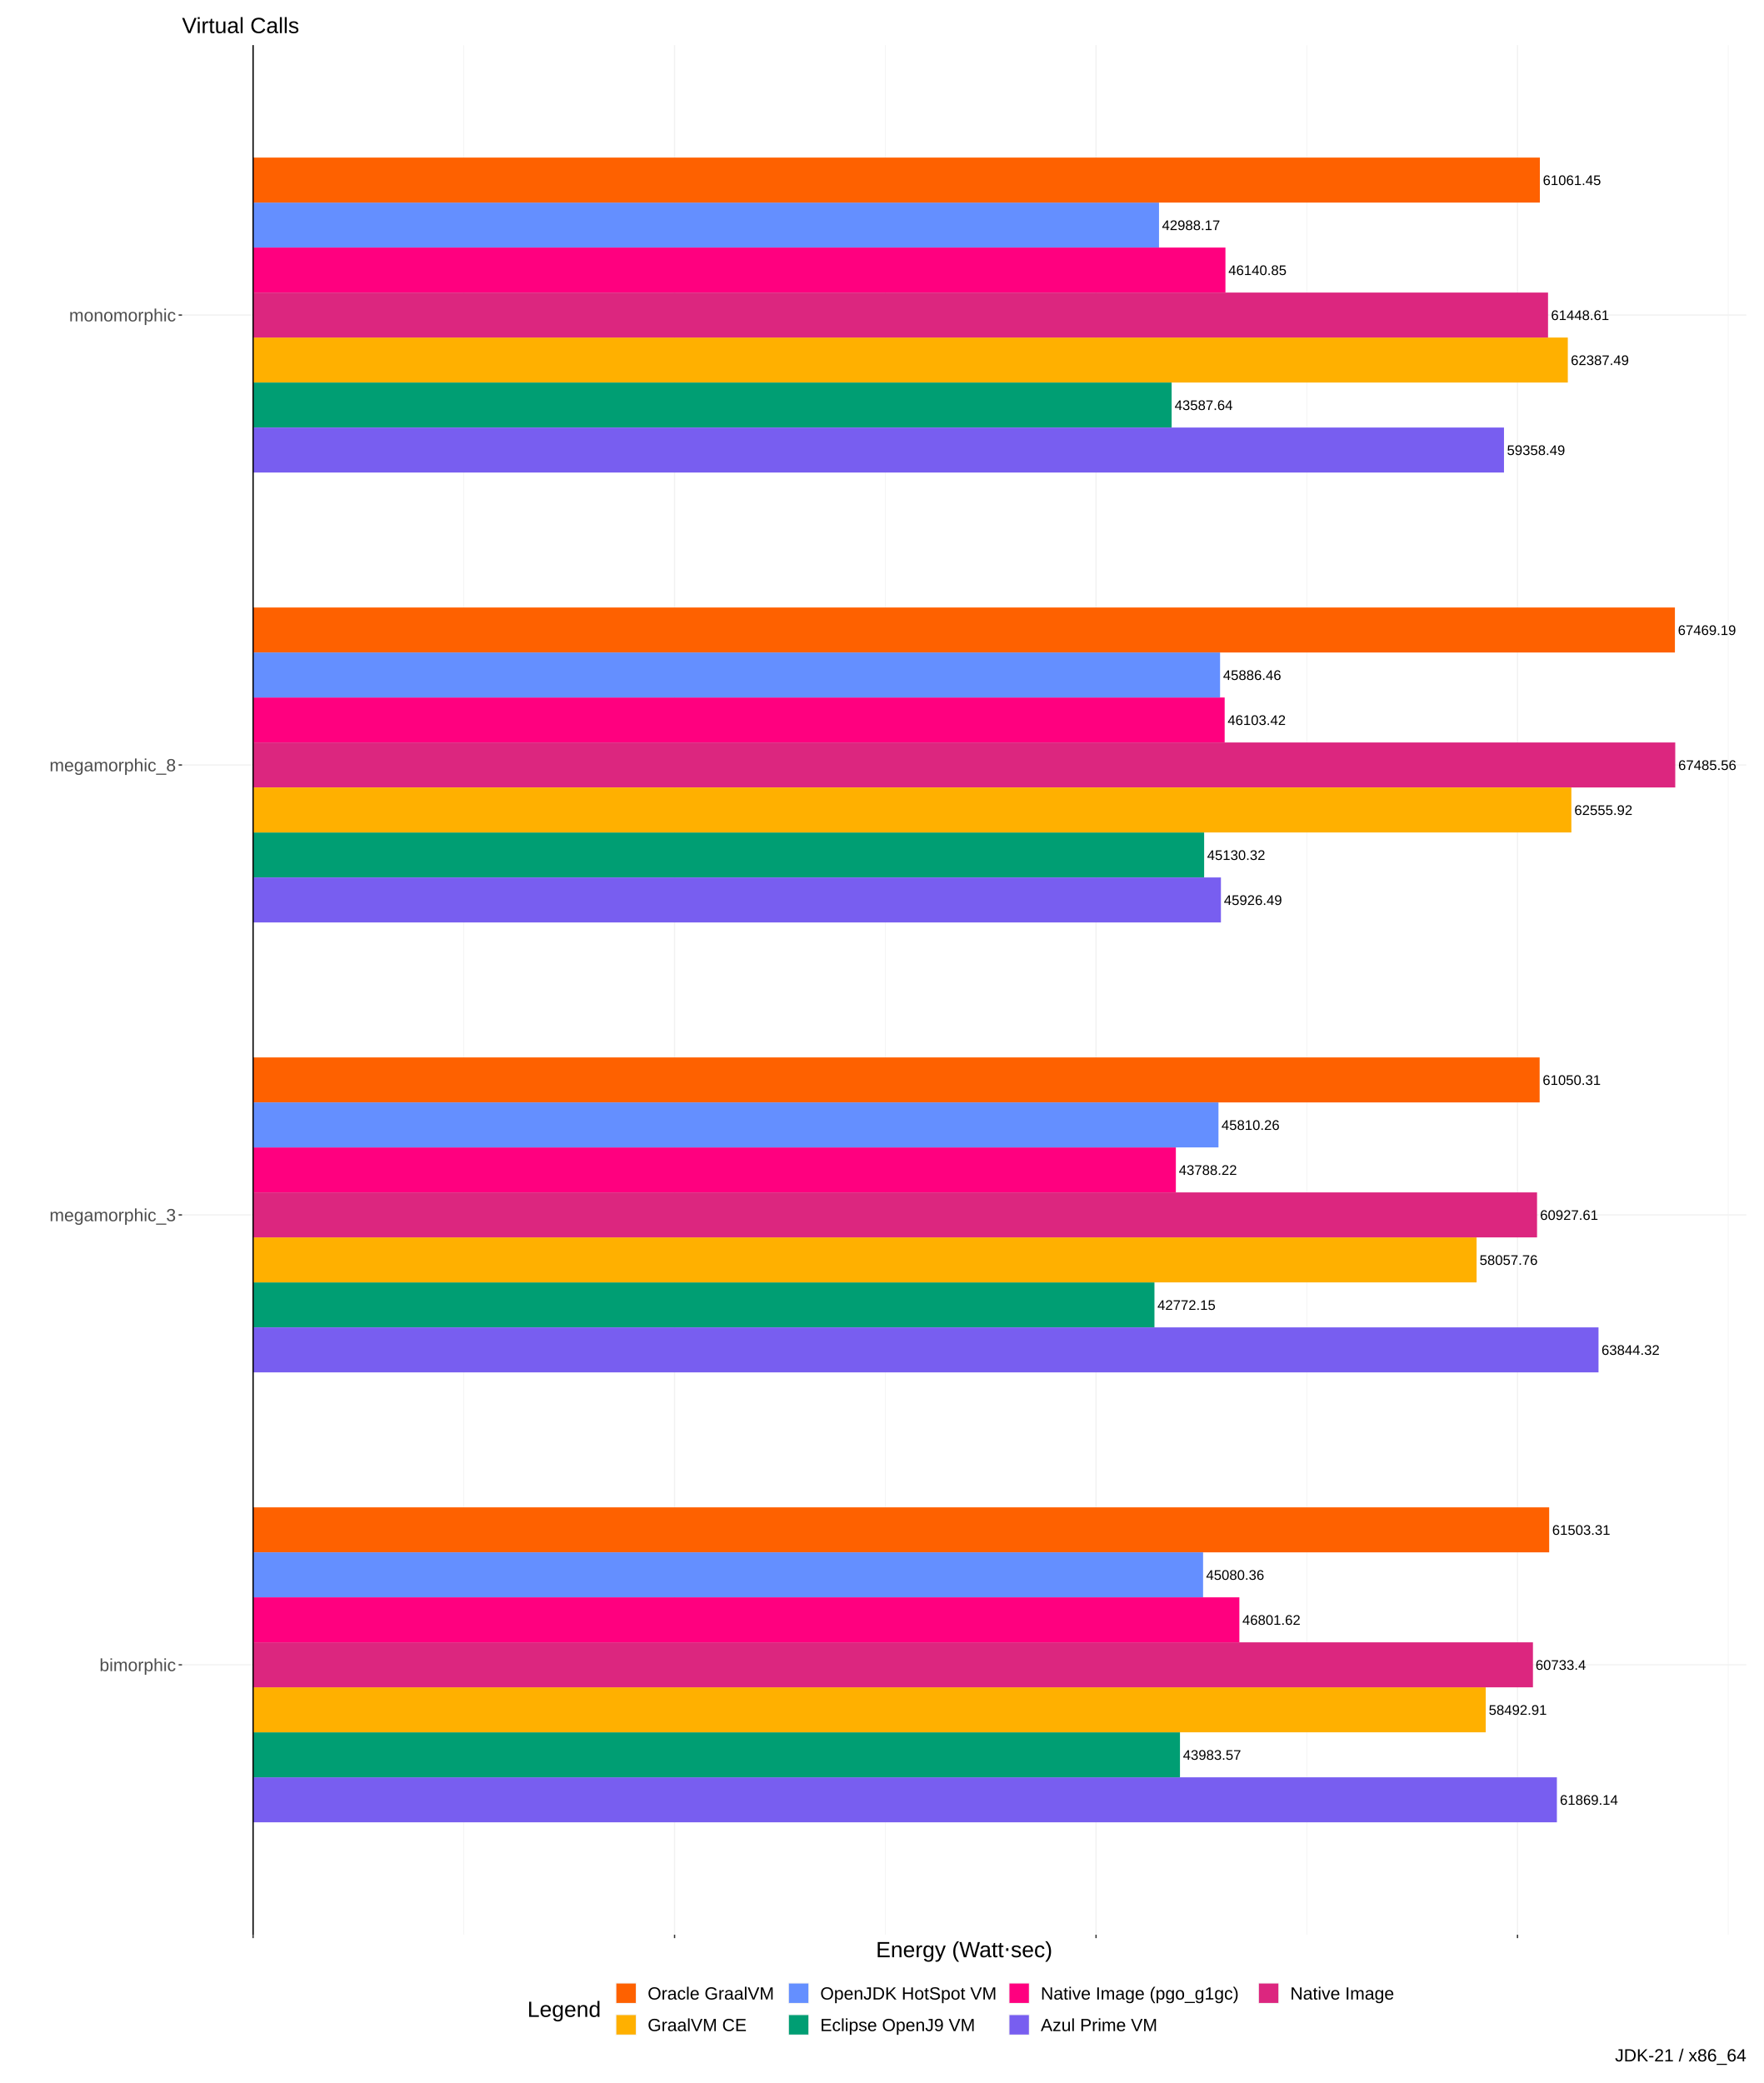
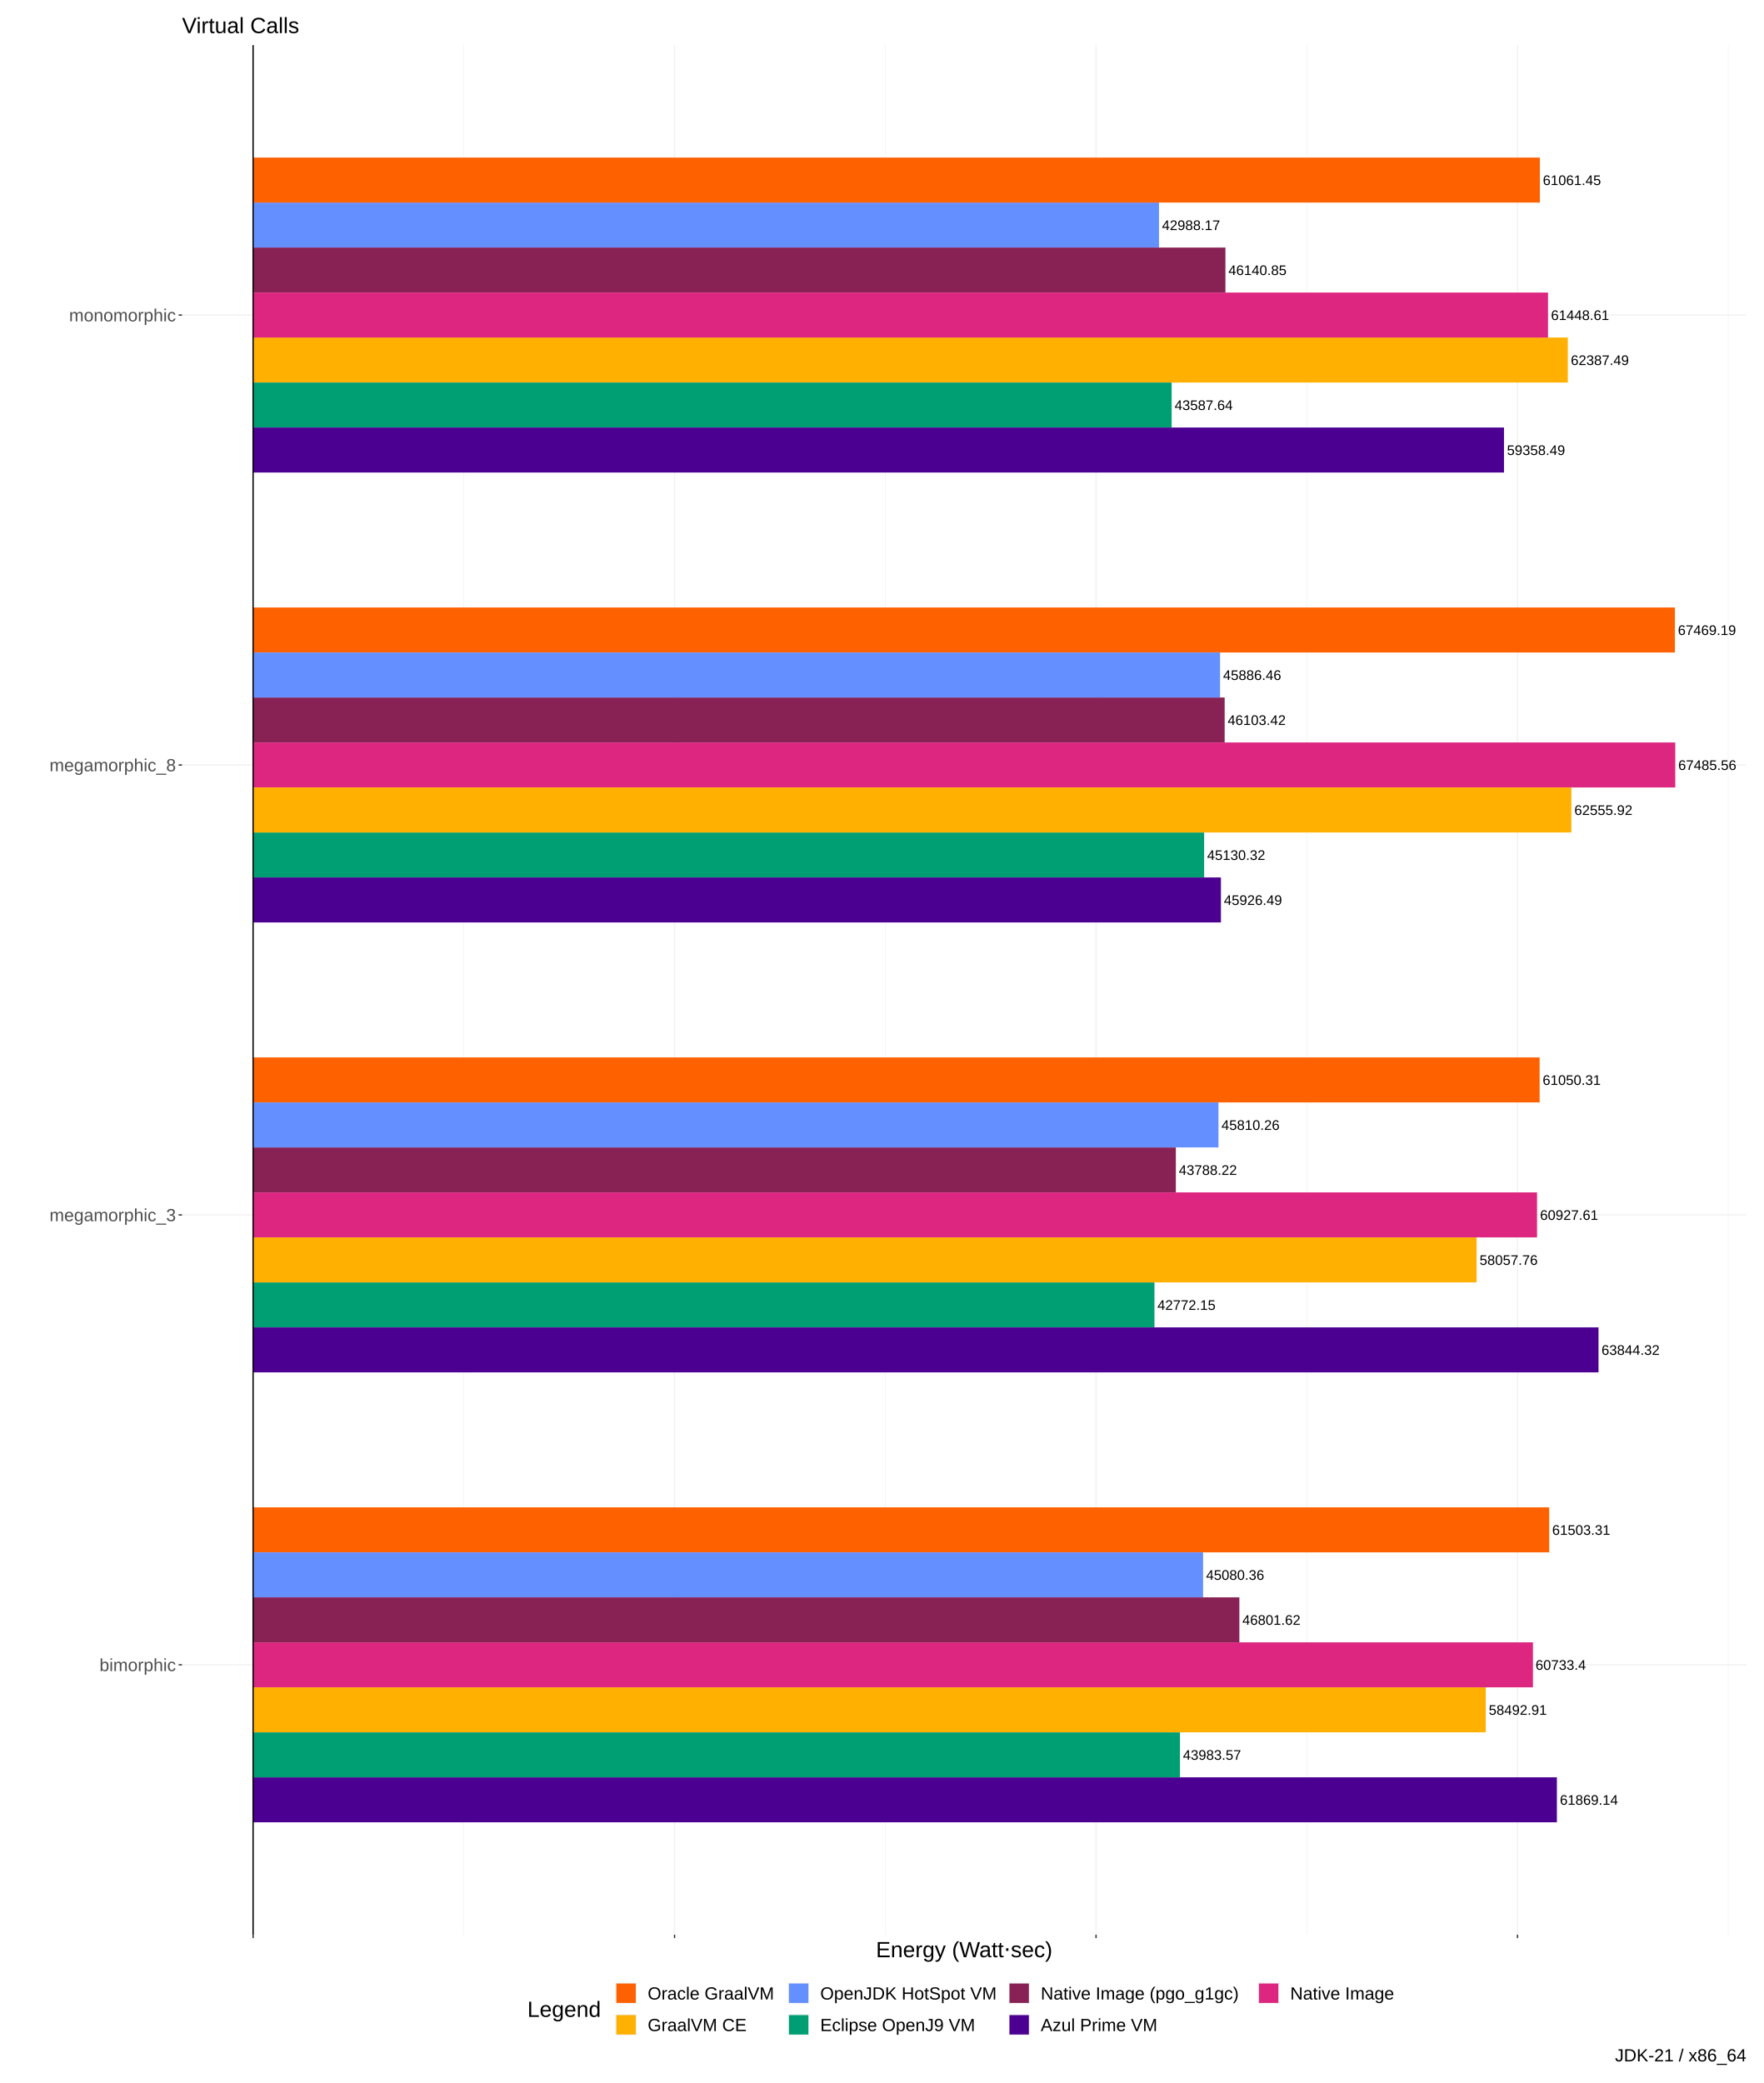
<svg xmlns="http://www.w3.org/2000/svg" class="svglite" width="1440.00pt" height="1700.79pt" viewBox="0 0 1440.00 1700.79">
  <defs>
    <style type="text/css">
    .svglite line, .svglite polyline, .svglite polygon, .svglite path, .svglite rect, .svglite circle {
      fill: none;
      stroke: #000000;
      stroke-linecap: round;
      stroke-linejoin: round;
      stroke-miterlimit: 10.00;
    }
    .svglite text {
      white-space: pre;
    }
  </style>
  </defs>
  <rect width="100%" height="100%" style="stroke: none; fill: #FFFFFF;" />
  <defs>
    <clipPath id="cpMC4wMHwxNDQwLjAwfDAuMDB8MTcwMC43OQ==">
      <rect x="0.00" y="0.00" width="1440.00" height="1700.79" />
    </clipPath>
  </defs>
  <g clip-path="url(#cpMC4wMHwxNDQwLjAwfDAuMDB8MTcwMC43OQ==)">
    <rect x="0.00" y="0.00" width="1440.00" height="1700.79" style="stroke-width: 1.07; stroke: #FFFFFF; fill: #FFFFFF;" />
    <rect x="148.59" y="36.82" width="1277.24" height="1542.94" style="stroke-width: 1.07; stroke: none;" />
    <polyline points="378.70,1579.76 378.70,36.82 " style="stroke-width: 0.53; stroke: #F2F2F2; stroke-linecap: butt;" />
    <polyline points="722.81,1579.76 722.81,36.82 " style="stroke-width: 0.53; stroke: #F2F2F2; stroke-linecap: butt;" />
    <polyline points="1066.92,1579.76 1066.92,36.82 " style="stroke-width: 0.53; stroke: #F2F2F2; stroke-linecap: butt;" />
    <polyline points="1411.03,1579.76 1411.03,36.82 " style="stroke-width: 0.53; stroke: #F2F2F2; stroke-linecap: butt;" />
    <polyline points="148.59,1359.34 1425.83,1359.34 " style="stroke-width: 1.07; stroke: #F2F2F2; stroke-linecap: butt;" />
    <polyline points="148.59,991.98 1425.83,991.98 " style="stroke-width: 1.07; stroke: #F2F2F2; stroke-linecap: butt;" />
    <polyline points="148.59,624.61 1425.83,624.61 " style="stroke-width: 1.07; stroke: #F2F2F2; stroke-linecap: butt;" />
    <polyline points="148.59,257.24 1425.83,257.24 " style="stroke-width: 1.07; stroke: #F2F2F2; stroke-linecap: butt;" />
    <polyline points="206.64,1579.76 206.64,36.82 " style="stroke-width: 1.07; stroke: #F2F2F2; stroke-linecap: butt;" />
    <polyline points="550.75,1579.76 550.75,36.82 " style="stroke-width: 1.07; stroke: #F2F2F2; stroke-linecap: butt;" />
    <polyline points="894.87,1579.76 894.87,36.82 " style="stroke-width: 1.07; stroke: #F2F2F2; stroke-linecap: butt;" />
    <polyline points="1238.98,1579.76 1238.98,36.82 " style="stroke-width: 1.07; stroke: #F2F2F2; stroke-linecap: butt;" />
    <rect x="206.64" y="275.61" width="1073.41" height="36.74" style="stroke-width: 1.07; stroke: none; stroke-linecap: butt; stroke-linejoin: miter; fill: #FFB000;" />
-     <rect x="206.64" y="936.87" width="753.40" height="36.74" style="stroke-width: 1.07; stroke: none; stroke-linecap: butt; stroke-linejoin: miter; fill: #FF007F;" />
-     <rect x="206.64" y="569.51" width="793.24" height="36.74" style="stroke-width: 1.07; stroke: none; stroke-linecap: butt; stroke-linejoin: miter; fill: #FF007F;" />
-     <rect x="206.64" y="1451.19" width="1064.49" height="36.74" style="stroke-width: 1.07; stroke: none; stroke-linecap: butt; stroke-linejoin: miter; fill: #785EF0;" />
+     <rect x="206.64" y="936.87" width="753.40" height="36.74" style="stroke-width: 1.07; stroke: none; stroke-linecap: butt; stroke-linejoin: miter; fill: #882255;" />
+     <rect x="206.64" y="569.51" width="793.24" height="36.74" style="stroke-width: 1.07; stroke: none; stroke-linecap: butt; stroke-linejoin: miter; fill: #882255;" />
+     <rect x="206.64" y="1451.19" width="1064.49" height="36.74" style="stroke-width: 1.07; stroke: none; stroke-linecap: butt; stroke-linejoin: miter; fill: #4B0092;" />
    <rect x="206.64" y="606.24" width="1161.13" height="36.74" style="stroke-width: 1.07; stroke: none; stroke-linecap: butt; stroke-linejoin: miter; fill: #DC267F;" />
    <rect x="206.64" y="165.40" width="739.64" height="36.74" style="stroke-width: 1.07; stroke: none; stroke-linecap: butt; stroke-linejoin: miter; fill: #648FFF;" />
-     <rect x="206.64" y="202.14" width="793.88" height="36.74" style="stroke-width: 1.07; stroke: none; stroke-linecap: butt; stroke-linejoin: miter; fill: #FF007F;" />
+     <rect x="206.64" y="202.14" width="793.88" height="36.74" style="stroke-width: 1.07; stroke: none; stroke-linecap: butt; stroke-linejoin: miter; fill: #882255;" />
    <rect x="206.64" y="1047.08" width="735.92" height="36.74" style="stroke-width: 1.07; stroke: none; stroke-linecap: butt; stroke-linejoin: miter; fill: #009E73;" />
-     <rect x="206.64" y="1083.82" width="1098.48" height="36.74" style="stroke-width: 1.07; stroke: none; stroke-linecap: butt; stroke-linejoin: miter; fill: #785EF0;" />
+     <rect x="206.64" y="1083.82" width="1098.48" height="36.74" style="stroke-width: 1.07; stroke: none; stroke-linecap: butt; stroke-linejoin: miter; fill: #4B0092;" />
    <rect x="206.64" y="312.35" width="749.95" height="36.74" style="stroke-width: 1.07; stroke: none; stroke-linecap: butt; stroke-linejoin: miter; fill: #009E73;" />
    <rect x="206.64" y="128.67" width="1050.60" height="36.74" style="stroke-width: 1.07; stroke: none; stroke-linecap: butt; stroke-linejoin: miter; fill: #FE6100;" />
    <rect x="206.64" y="1414.45" width="756.76" height="36.74" style="stroke-width: 1.07; stroke: none; stroke-linecap: butt; stroke-linejoin: miter; fill: #009E73;" />
-     <rect x="206.64" y="349.09" width="1021.30" height="36.74" style="stroke-width: 1.07; stroke: none; stroke-linecap: butt; stroke-linejoin: miter; fill: #785EF0;" />
+     <rect x="206.64" y="349.09" width="1021.30" height="36.74" style="stroke-width: 1.07; stroke: none; stroke-linecap: butt; stroke-linejoin: miter; fill: #4B0092;" />
    <rect x="206.64" y="679.72" width="776.49" height="36.74" style="stroke-width: 1.07; stroke: none; stroke-linecap: butt; stroke-linejoin: miter; fill: #009E73;" />
    <rect x="206.64" y="496.03" width="1160.85" height="36.74" style="stroke-width: 1.07; stroke: none; stroke-linecap: butt; stroke-linejoin: miter; fill: #FE6100;" />
-     <rect x="206.64" y="716.45" width="790.19" height="36.74" style="stroke-width: 1.07; stroke: none; stroke-linecap: butt; stroke-linejoin: miter; fill: #785EF0;" />
+     <rect x="206.64" y="716.45" width="790.19" height="36.74" style="stroke-width: 1.07; stroke: none; stroke-linecap: butt; stroke-linejoin: miter; fill: #4B0092;" />
    <rect x="206.64" y="238.88" width="1057.26" height="36.74" style="stroke-width: 1.07; stroke: none; stroke-linecap: butt; stroke-linejoin: miter; fill: #DC267F;" />
    <rect x="206.64" y="863.40" width="1050.41" height="36.74" style="stroke-width: 1.07; stroke: none; stroke-linecap: butt; stroke-linejoin: miter; fill: #FE6100;" />
    <rect x="206.64" y="1230.77" width="1058.20" height="36.74" style="stroke-width: 1.07; stroke: none; stroke-linecap: butt; stroke-linejoin: miter; fill: #FE6100;" />
    <rect x="206.64" y="1010.35" width="998.92" height="36.74" style="stroke-width: 1.07; stroke: none; stroke-linecap: butt; stroke-linejoin: miter; fill: #FFB000;" />
    <rect x="206.64" y="1377.71" width="1006.40" height="36.74" style="stroke-width: 1.07; stroke: none; stroke-linecap: butt; stroke-linejoin: miter; fill: #FFB000;" />
    <rect x="206.64" y="900.14" width="788.19" height="36.74" style="stroke-width: 1.07; stroke: none; stroke-linecap: butt; stroke-linejoin: miter; fill: #648FFF;" />
    <rect x="206.64" y="532.77" width="789.50" height="36.74" style="stroke-width: 1.07; stroke: none; stroke-linecap: butt; stroke-linejoin: miter; fill: #648FFF;" />
    <rect x="206.64" y="642.98" width="1076.31" height="36.74" style="stroke-width: 1.07; stroke: none; stroke-linecap: butt; stroke-linejoin: miter; fill: #FFB000;" />
    <rect x="206.64" y="973.61" width="1048.29" height="36.74" style="stroke-width: 1.07; stroke: none; stroke-linecap: butt; stroke-linejoin: miter; fill: #DC267F;" />
    <rect x="206.64" y="1267.50" width="775.63" height="36.74" style="stroke-width: 1.07; stroke: none; stroke-linecap: butt; stroke-linejoin: miter; fill: #648FFF;" />
    <rect x="206.64" y="1340.98" width="1044.95" height="36.74" style="stroke-width: 1.07; stroke: none; stroke-linecap: butt; stroke-linejoin: miter; fill: #DC267F;" />
-     <rect x="206.64" y="1304.24" width="805.25" height="36.74" style="stroke-width: 1.07; stroke: none; stroke-linecap: butt; stroke-linejoin: miter; fill: #FF007F;" />
+     <rect x="206.64" y="1304.24" width="805.25" height="36.74" style="stroke-width: 1.07; stroke: none; stroke-linecap: butt; stroke-linejoin: miter; fill: #882255;" />
    <text x="1282.49" y="298.05" style="font-size: 11.38px; font-family: &quot;Liberation Sans&quot;;" textLength="48.61px" lengthAdjust="spacingAndGlyphs">62387.49</text>
    <text x="962.47" y="959.31" style="font-size: 11.38px; font-family: &quot;Liberation Sans&quot;;" textLength="48.61px" lengthAdjust="spacingAndGlyphs">43788.22</text>
    <text x="1002.31" y="591.94" style="font-size: 11.38px; font-family: &quot;Liberation Sans&quot;;" textLength="48.61px" lengthAdjust="spacingAndGlyphs">46103.42</text>
    <text x="1273.57" y="1473.62" style="font-size: 11.38px; font-family: &quot;Liberation Sans&quot;;" textLength="48.61px" lengthAdjust="spacingAndGlyphs">61869.14</text>
    <text x="1370.20" y="628.68" style="font-size: 11.38px; font-family: &quot;Liberation Sans&quot;;" textLength="48.61px" lengthAdjust="spacingAndGlyphs">67485.56</text>
    <text x="948.71" y="187.84" style="font-size: 11.38px; font-family: &quot;Liberation Sans&quot;;" textLength="48.61px" lengthAdjust="spacingAndGlyphs">42988.17</text>
    <text x="1002.95" y="224.57" style="font-size: 11.38px; font-family: &quot;Liberation Sans&quot;;" textLength="48.61px" lengthAdjust="spacingAndGlyphs">46140.85</text>
    <text x="944.99" y="1069.52" style="font-size: 11.38px; font-family: &quot;Liberation Sans&quot;;" textLength="48.61px" lengthAdjust="spacingAndGlyphs">42772.15</text>
    <text x="1307.55" y="1106.25" style="font-size: 11.38px; font-family: &quot;Liberation Sans&quot;;" textLength="48.61px" lengthAdjust="spacingAndGlyphs">63844.32</text>
    <text x="959.02" y="334.78" style="font-size: 11.38px; font-family: &quot;Liberation Sans&quot;;" textLength="48.61px" lengthAdjust="spacingAndGlyphs">43587.64</text>
    <text x="1259.67" y="151.10" style="font-size: 11.38px; font-family: &quot;Liberation Sans&quot;;" textLength="48.61px" lengthAdjust="spacingAndGlyphs">61061.45</text>
    <text x="965.84" y="1436.88" style="font-size: 11.38px; font-family: &quot;Liberation Sans&quot;;" textLength="48.61px" lengthAdjust="spacingAndGlyphs">43983.57</text>
    <text x="1230.37" y="371.52" style="font-size: 11.38px; font-family: &quot;Liberation Sans&quot;;" textLength="48.61px" lengthAdjust="spacingAndGlyphs">59358.49</text>
    <text x="985.57" y="702.15" style="font-size: 11.38px; font-family: &quot;Liberation Sans&quot;;" textLength="48.61px" lengthAdjust="spacingAndGlyphs">45130.32</text>
    <text x="1369.92" y="518.47" style="font-size: 11.38px; font-family: &quot;Liberation Sans&quot;;" textLength="48.61px" lengthAdjust="spacingAndGlyphs">67469.19</text>
    <text x="999.26" y="738.89" style="font-size: 11.38px; font-family: &quot;Liberation Sans&quot;;" textLength="48.61px" lengthAdjust="spacingAndGlyphs">45926.49</text>
    <text x="1266.33" y="261.31" style="font-size: 11.38px; font-family: &quot;Liberation Sans&quot;;" textLength="48.61px" lengthAdjust="spacingAndGlyphs">61448.61</text>
    <text x="1259.48" y="885.83" style="font-size: 11.38px; font-family: &quot;Liberation Sans&quot;;" textLength="48.61px" lengthAdjust="spacingAndGlyphs">61050.31</text>
    <text x="1267.27" y="1253.20" style="font-size: 11.38px; font-family: &quot;Liberation Sans&quot;;" textLength="48.61px" lengthAdjust="spacingAndGlyphs">61503.31</text>
    <text x="1207.99" y="1032.78" style="font-size: 11.38px; font-family: &quot;Liberation Sans&quot;;" textLength="48.61px" lengthAdjust="spacingAndGlyphs">58057.76</text>
    <text x="1215.48" y="1400.15" style="font-size: 11.38px; font-family: &quot;Liberation Sans&quot;;" textLength="48.61px" lengthAdjust="spacingAndGlyphs">58492.91</text>
    <text x="997.26" y="922.57" style="font-size: 11.38px; font-family: &quot;Liberation Sans&quot;;" textLength="48.61px" lengthAdjust="spacingAndGlyphs">45810.26</text>
    <text x="998.58" y="555.20" style="font-size: 11.38px; font-family: &quot;Liberation Sans&quot;;" textLength="48.61px" lengthAdjust="spacingAndGlyphs">45886.46</text>
    <text x="1285.38" y="665.41" style="font-size: 11.38px; font-family: &quot;Liberation Sans&quot;;" textLength="48.61px" lengthAdjust="spacingAndGlyphs">62555.92</text>
    <text x="1257.37" y="996.04" style="font-size: 11.38px; font-family: &quot;Liberation Sans&quot;;" textLength="48.61px" lengthAdjust="spacingAndGlyphs">60927.61</text>
    <text x="984.71" y="1289.94" style="font-size: 11.38px; font-family: &quot;Liberation Sans&quot;;" textLength="48.61px" lengthAdjust="spacingAndGlyphs">45080.36</text>
    <text x="1253.70" y="1363.41" style="font-size: 11.38px; font-family: &quot;Liberation Sans&quot;;" textLength="42.10px" lengthAdjust="spacingAndGlyphs">60733.4</text>
    <text x="1014.32" y="1326.67" style="font-size: 11.38px; font-family: &quot;Liberation Sans&quot;;" textLength="48.61px" lengthAdjust="spacingAndGlyphs">46801.62</text>
    <line x1="206.64" y1="1579.76" x2="206.64" y2="36.82" style="stroke-width: 1.07; stroke-linecap: butt;" />
    <text x="143.65" y="1364.48" text-anchor="end" style="font-size: 14.40px;fill: #4D4D4D; font-family: &quot;Liberation Sans&quot;;" textLength="69.03px" lengthAdjust="spacingAndGlyphs">bimorphic</text>
    <text x="143.65" y="997.12" text-anchor="end" style="font-size: 14.40px;fill: #4D4D4D; font-family: &quot;Liberation Sans&quot;;" textLength="109.57px" lengthAdjust="spacingAndGlyphs">megamorphic_3</text>
    <text x="143.65" y="629.75" text-anchor="end" style="font-size: 14.40px;fill: #4D4D4D; font-family: &quot;Liberation Sans&quot;;" textLength="109.57px" lengthAdjust="spacingAndGlyphs">megamorphic_8</text>
    <text x="143.65" y="262.39" text-anchor="end" style="font-size: 14.40px;fill: #4D4D4D; font-family: &quot;Liberation Sans&quot;;" textLength="96.22px" lengthAdjust="spacingAndGlyphs">monomorphic</text>
    <polyline points="145.85,1359.34 148.59,1359.34 " style="stroke-width: 1.07; stroke: #333333; stroke-linecap: butt;" />
    <polyline points="145.85,991.98 148.59,991.98 " style="stroke-width: 1.07; stroke: #333333; stroke-linecap: butt;" />
    <polyline points="145.85,624.61 148.59,624.61 " style="stroke-width: 1.07; stroke: #333333; stroke-linecap: butt;" />
    <polyline points="145.85,257.24 148.59,257.24 " style="stroke-width: 1.07; stroke: #333333; stroke-linecap: butt;" />
    <polyline points="206.64,1582.50 206.64,1579.76 " style="stroke-width: 1.07; stroke: #333333; stroke-linecap: butt;" />
    <polyline points="550.75,1582.50 550.75,1579.76 " style="stroke-width: 1.07; stroke: #333333; stroke-linecap: butt;" />
    <polyline points="894.87,1582.50 894.87,1579.76 " style="stroke-width: 1.07; stroke: #333333; stroke-linecap: butt;" />
    <polyline points="1238.98,1582.50 1238.98,1579.76 " style="stroke-width: 1.07; stroke: #333333; stroke-linecap: butt;" />
    <text x="787.21" y="1598.10" text-anchor="middle" style="font-size: 18.00px; font-family: &quot;Liberation Sans&quot;;" textLength="152.52px" lengthAdjust="spacingAndGlyphs">Energy (Watt⋅sec)</text>
    <rect x="425.08" y="1613.37" width="724.26" height="54.02" style="stroke-width: 1.07; stroke: none; fill: #FFFFFF;" />
    <text x="430.56" y="1646.81" style="font-size: 18.00px; font-family: &quot;Liberation Sans&quot;;" textLength="63.01px" lengthAdjust="spacingAndGlyphs">Legend</text>
    <rect x="502.53" y="1618.85" width="17.28" height="17.28" style="stroke-width: 1.07; stroke: none; fill: #F2F2F2;" />
    <rect x="503.24" y="1619.56" width="15.86" height="15.86" style="stroke-width: 1.07; stroke: none; stroke-linecap: butt; stroke-linejoin: miter; fill: #FE6100;" />
    <rect x="643.43" y="1618.85" width="17.28" height="17.28" style="stroke-width: 1.07; stroke: none; fill: #F2F2F2;" />
    <rect x="644.14" y="1619.56" width="15.86" height="15.86" style="stroke-width: 1.07; stroke: none; stroke-linecap: butt; stroke-linejoin: miter; fill: #648FFF;" />
    <rect x="823.47" y="1618.85" width="17.28" height="17.28" style="stroke-width: 1.07; stroke: none; fill: #F2F2F2;" />
-     <rect x="824.18" y="1619.56" width="15.86" height="15.86" style="stroke-width: 1.07; stroke: none; stroke-linecap: butt; stroke-linejoin: miter; fill: #FF007F;" />
+     <rect x="824.18" y="1619.56" width="15.86" height="15.86" style="stroke-width: 1.07; stroke: none; stroke-linecap: butt; stroke-linejoin: miter; fill: #882255;" />
    <rect x="1027.15" y="1618.85" width="17.28" height="17.28" style="stroke-width: 1.07; stroke: none; fill: #F2F2F2;" />
    <rect x="1027.86" y="1619.56" width="15.86" height="15.86" style="stroke-width: 1.07; stroke: none; stroke-linecap: butt; stroke-linejoin: miter; fill: #DC267F;" />
    <rect x="502.53" y="1644.64" width="17.28" height="17.28" style="stroke-width: 1.07; stroke: none; fill: #F2F2F2;" />
    <rect x="503.24" y="1645.35" width="15.86" height="15.86" style="stroke-width: 1.07; stroke: none; stroke-linecap: butt; stroke-linejoin: miter; fill: #FFB000;" />
    <rect x="643.43" y="1644.64" width="17.28" height="17.28" style="stroke-width: 1.07; stroke: none; fill: #F2F2F2;" />
    <rect x="644.14" y="1645.35" width="15.86" height="15.86" style="stroke-width: 1.07; stroke: none; stroke-linecap: butt; stroke-linejoin: miter; fill: #009E73;" />
    <rect x="823.47" y="1644.64" width="17.28" height="17.28" style="stroke-width: 1.07; stroke: none; fill: #F2F2F2;" />
-     <rect x="824.18" y="1645.35" width="15.86" height="15.86" style="stroke-width: 1.07; stroke: none; stroke-linecap: butt; stroke-linejoin: miter; fill: #785EF0;" />
+     <rect x="824.18" y="1645.35" width="15.86" height="15.86" style="stroke-width: 1.07; stroke: none; stroke-linecap: butt; stroke-linejoin: miter; fill: #4B0092;" />
    <text x="528.78" y="1632.63" style="font-size: 14.40px; font-family: &quot;Liberation Sans&quot;;" textLength="105.69px" lengthAdjust="spacingAndGlyphs">Oracle GraalVM</text>
    <text x="669.68" y="1632.63" style="font-size: 14.40px; font-family: &quot;Liberation Sans&quot;;" textLength="144.83px" lengthAdjust="spacingAndGlyphs">OpenJDK HotSpot VM</text>
    <text x="849.72" y="1632.63" style="font-size: 14.40px; font-family: &quot;Liberation Sans&quot;;" textLength="168.47px" lengthAdjust="spacingAndGlyphs">Native Image (pgo_g1gc)</text>
    <text x="1053.40" y="1632.63" style="font-size: 14.40px; font-family: &quot;Liberation Sans&quot;;" textLength="90.46px" lengthAdjust="spacingAndGlyphs">Native Image</text>
    <text x="528.78" y="1658.42" style="font-size: 14.40px; font-family: &quot;Liberation Sans&quot;;" textLength="78.80px" lengthAdjust="spacingAndGlyphs">GraalVM CE</text>
    <text x="669.68" y="1658.42" style="font-size: 14.40px; font-family: &quot;Liberation Sans&quot;;" textLength="124.62px" lengthAdjust="spacingAndGlyphs">Eclipse OpenJ9 VM</text>
    <text x="849.72" y="1658.42" style="font-size: 14.40px; font-family: &quot;Liberation Sans&quot;;" textLength="97.67px" lengthAdjust="spacingAndGlyphs">Azul Prime VM</text>
    <text x="148.59" y="27.03" style="font-size: 18.00px; font-family: &quot;Liberation Sans&quot;;" textLength="99.32px" lengthAdjust="spacingAndGlyphs">Virtual Calls</text>
    <text x="1425.83" y="1683.16" text-anchor="end" style="font-size: 14.40px; font-family: &quot;Liberation Sans&quot;;" textLength="104.20px" lengthAdjust="spacingAndGlyphs">JDK-21 / x86_64</text>
  </g>
</svg>
